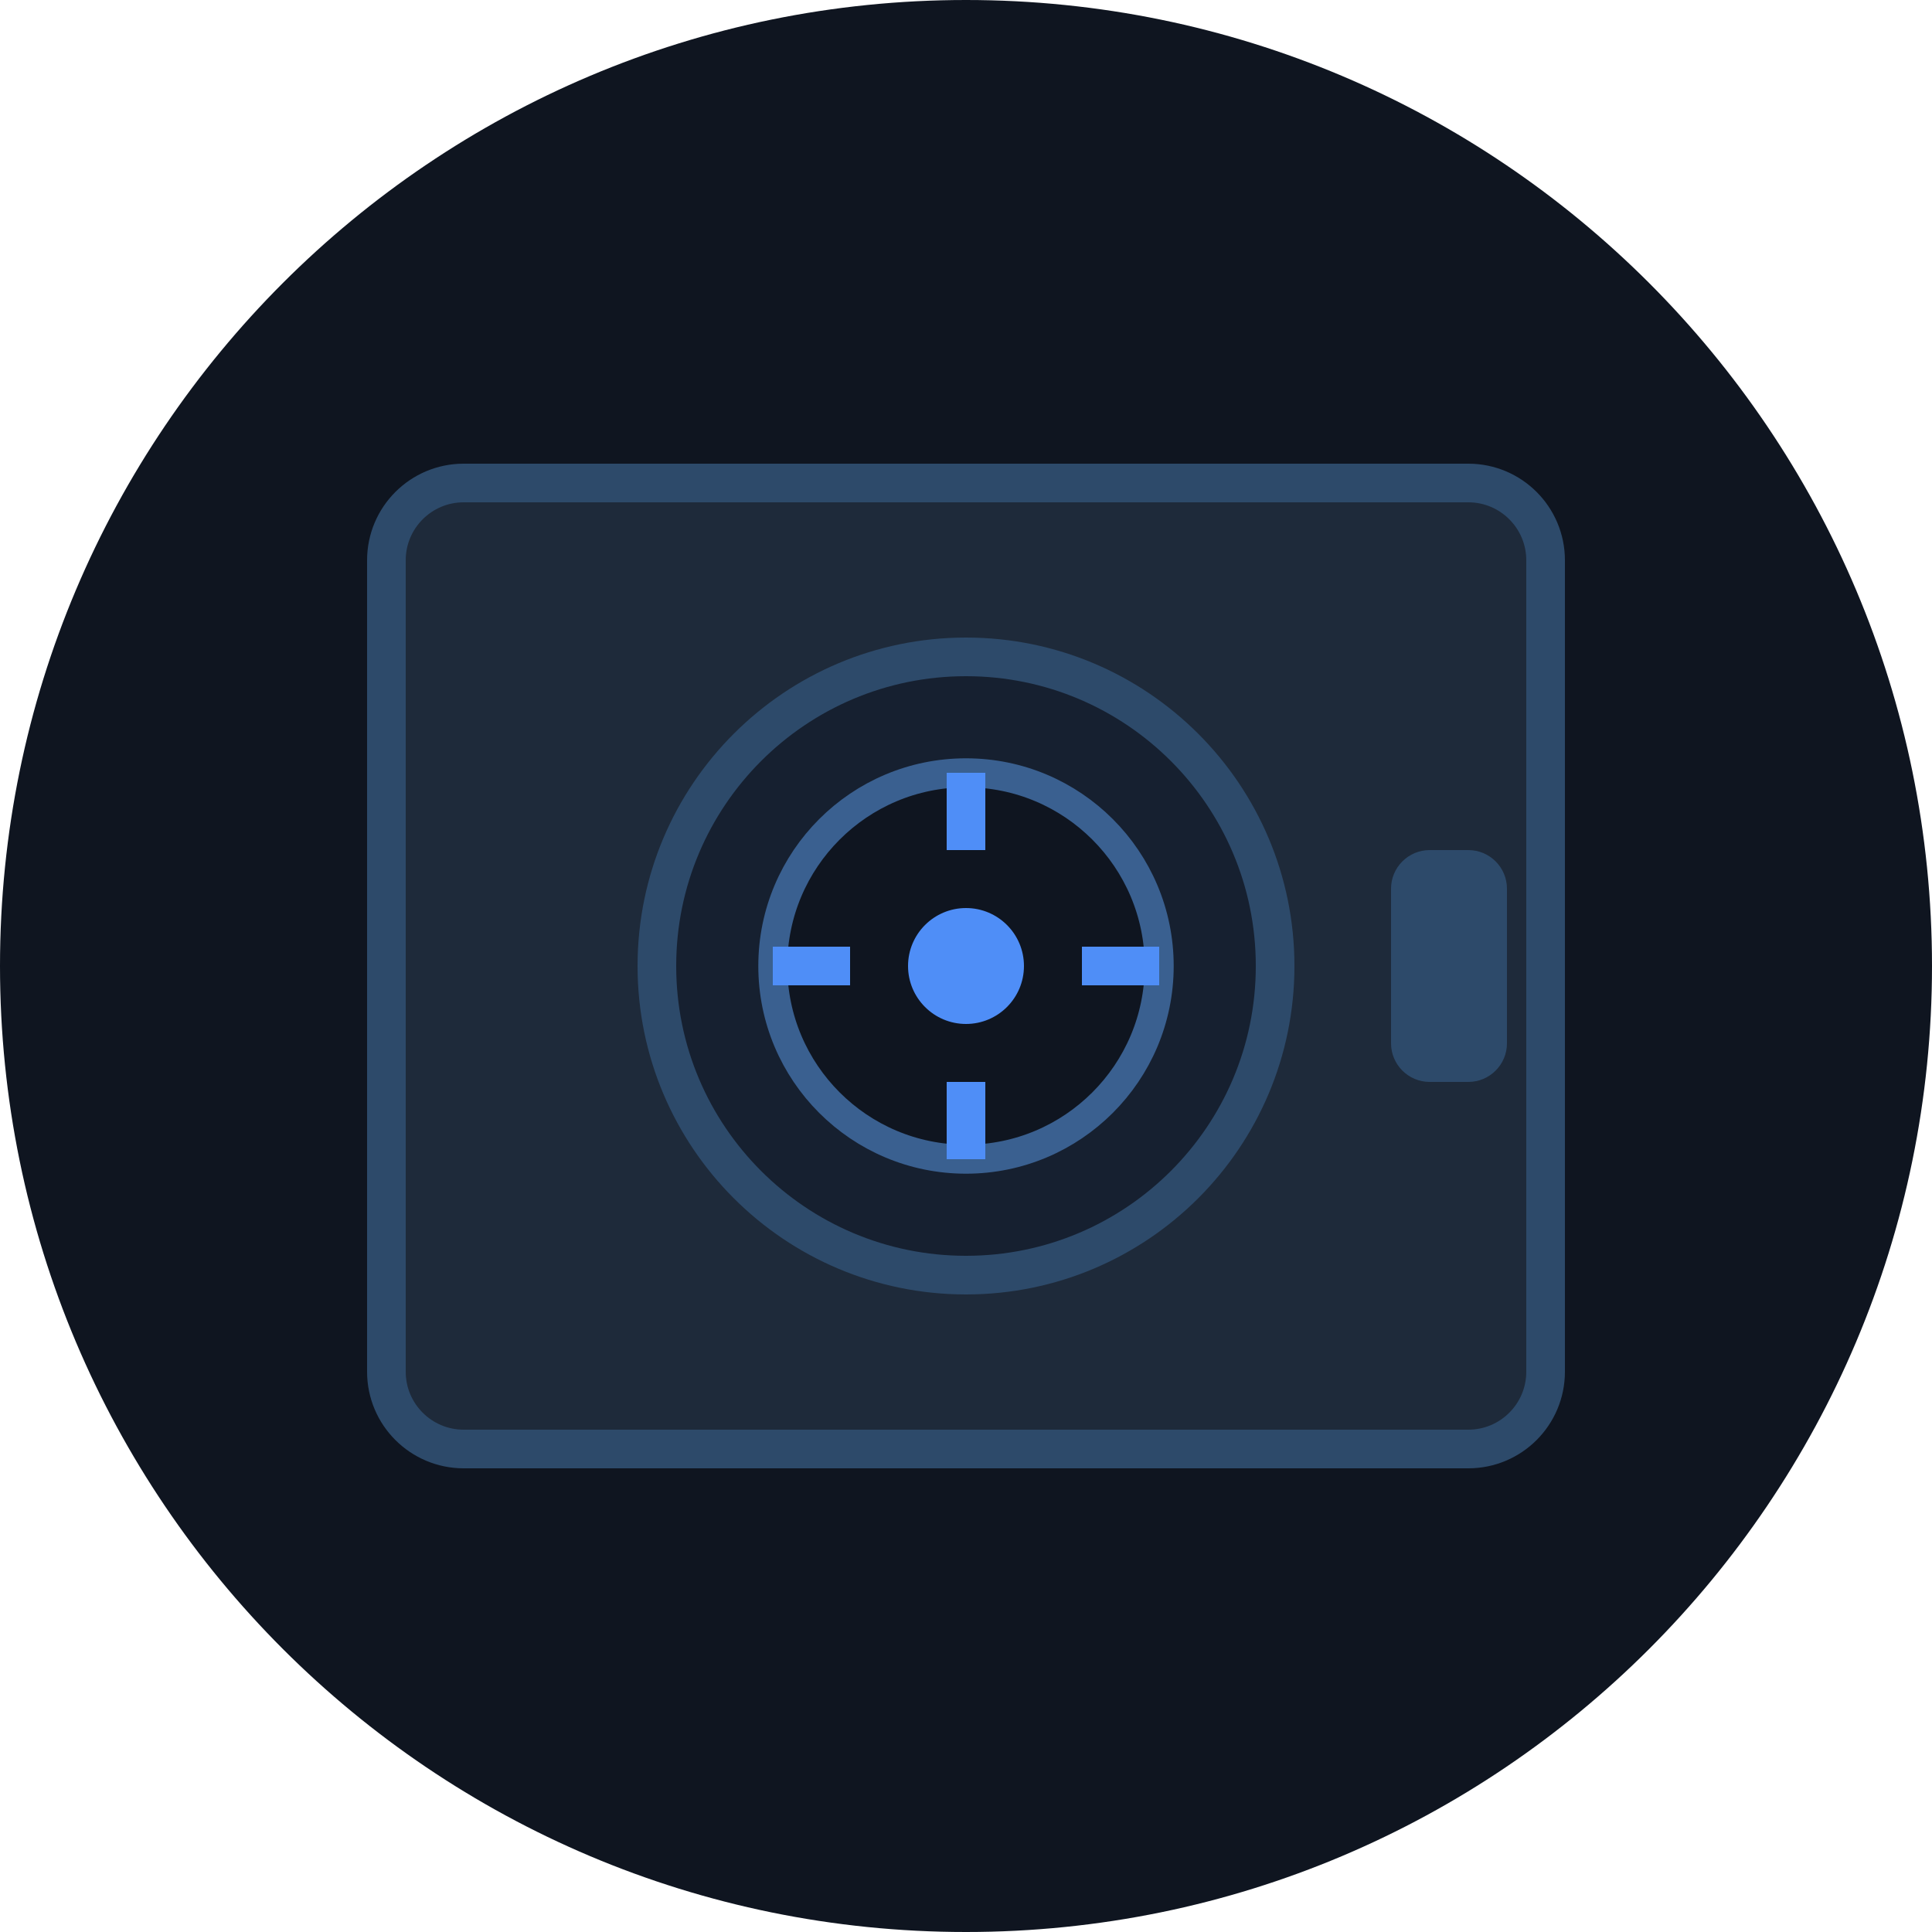
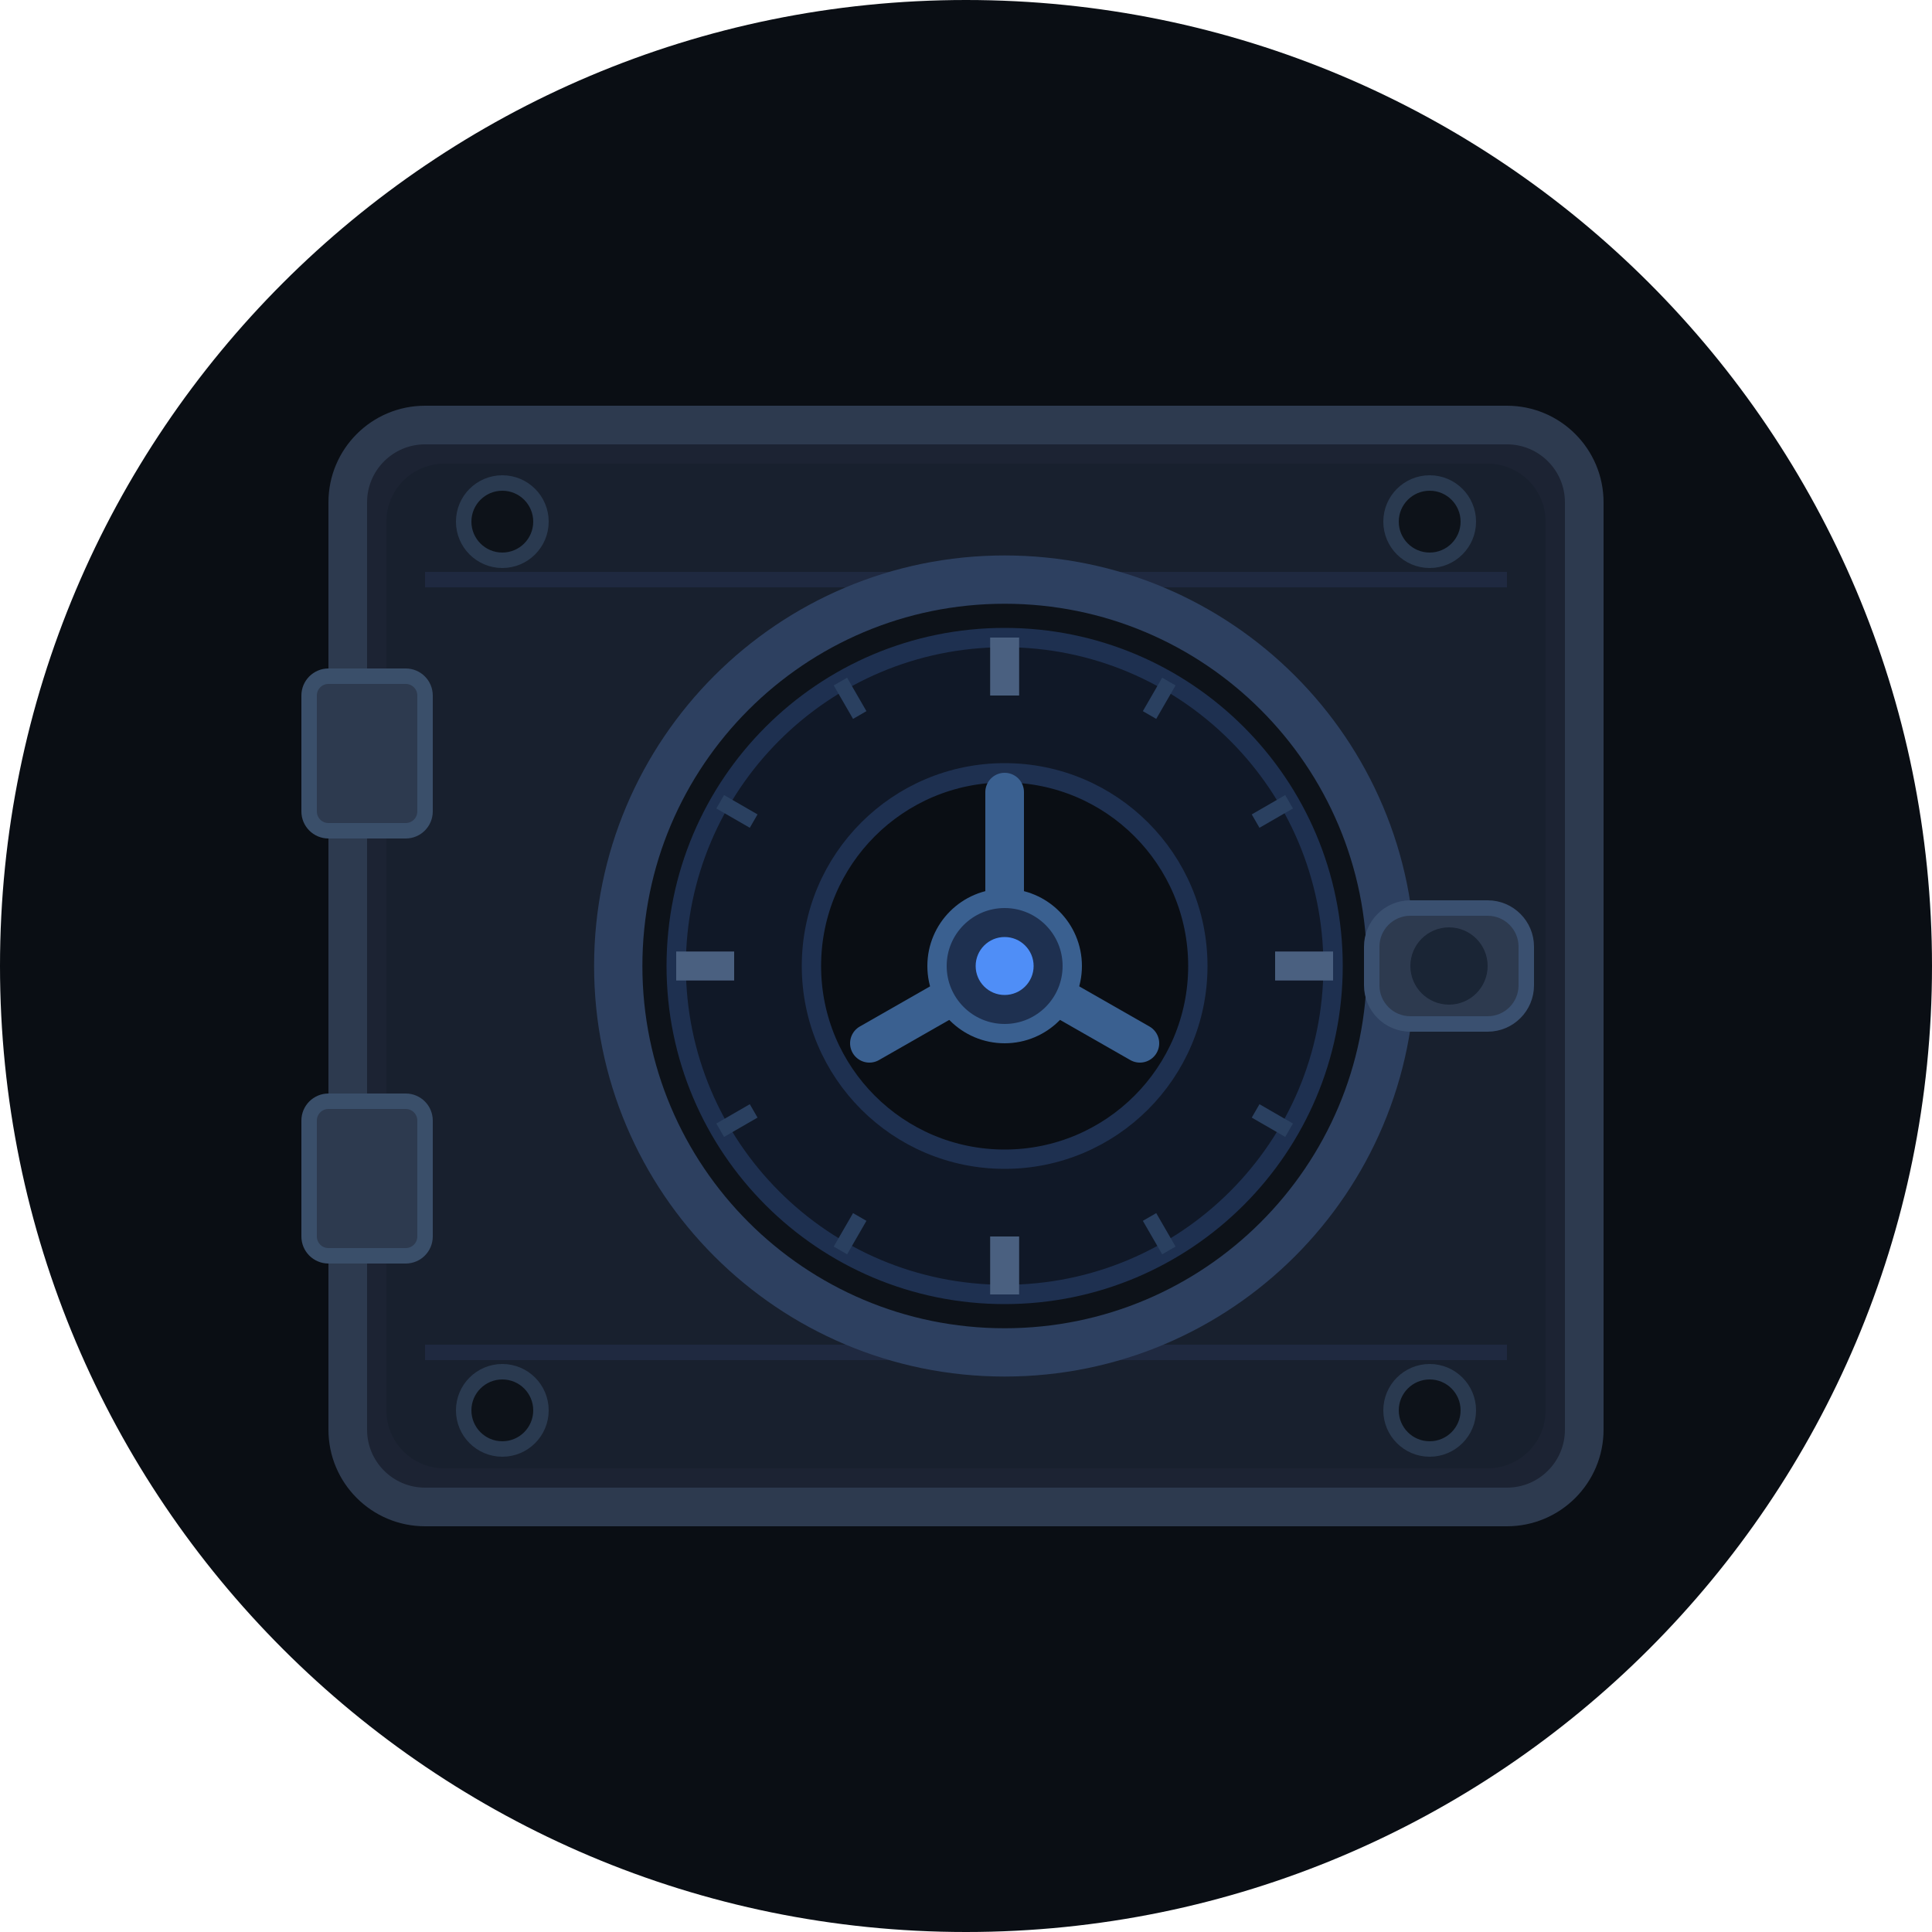
<svg xmlns="http://www.w3.org/2000/svg" viewBox="0 0 100 100">
-   <rect width="100" height="100" rx="50" fill="#0f1520" />
-   <rect x="20" y="25" width="60" height="50" rx="4" fill="#1e2a3a" stroke="#2d4a6a" stroke-width="2" />
-   <circle cx="50" cy="50" r="16" fill="#162030" stroke="#2d4a6a" stroke-width="2" />
-   <circle cx="50" cy="50" r="10" fill="#0f1520" stroke="#3a6090" stroke-width="1.5" />
-   <line x1="50" y1="40" x2="50" y2="44" stroke="#4f8ef7" stroke-width="2" />
-   <line x1="50" y1="56" x2="50" y2="60" stroke="#4f8ef7" stroke-width="2" />
-   <line x1="40" y1="50" x2="44" y2="50" stroke="#4f8ef7" stroke-width="2" />
-   <line x1="56" y1="50" x2="60" y2="50" stroke="#4f8ef7" stroke-width="2" />
-   <circle cx="50" cy="50" r="3" fill="#4f8ef7" />
-   <rect x="72" y="44" width="6" height="12" rx="2" fill="#2d4a6a" />
+   <rect width="100" height="100" rx="50" fill="#0a0e14" />
+   <rect x="18" y="22" width="64" height="56" rx="4" fill="#1c2333" stroke="#2d3a4f" stroke-width="2" />
+   <rect x="20" y="24" width="60" height="52" rx="3" fill="#18202e" />
+   <line x1="22" y1="30" x2="78" y2="30" stroke="#1f2940" stroke-width="0.8" />
+   <line x1="22" y1="70" x2="78" y2="70" stroke="#1f2940" stroke-width="0.8" />
+   <circle cx="26" cy="27" r="2" fill="#0d1219" stroke="#2a3a50" stroke-width="0.8" />
+   <circle cx="74" cy="27" r="2" fill="#0d1219" stroke="#2a3a50" stroke-width="0.8" />
+   <circle cx="26" cy="73" r="2" fill="#0d1219" stroke="#2a3a50" stroke-width="0.8" />
+   <circle cx="74" cy="73" r="2" fill="#0d1219" stroke="#2a3a50" stroke-width="0.8" />
+   <rect x="16" y="35" width="6" height="8" rx="1" fill="#2d3a4f" stroke="#3a4f6a" stroke-width="0.8" />
+   <rect x="16" y="57" width="6" height="8" rx="1" fill="#2d3a4f" stroke="#3a4f6a" stroke-width="0.8" />
+   <circle cx="52" cy="50" r="20" fill="#0d1219" stroke="#2d4060" stroke-width="2.5" />
+   <circle cx="52" cy="50" r="17" fill="#101827" stroke="#1e3050" stroke-width="1" />
+   <line x1="52" y1="33" x2="52" y2="36" stroke="#4a6080" stroke-width="1.5" />
+   <line x1="52" y1="64" x2="52" y2="67" stroke="#4a6080" stroke-width="1.5" />
+   <line x1="35" y1="50" x2="38" y2="50" stroke="#4a6080" stroke-width="1.5" />
+   <line x1="66" y1="50" x2="69" y2="50" stroke="#4a6080" stroke-width="1.5" />
+   <line x1="52" y1="33" x2="52" y2="35" stroke="#2a4060" stroke-width="0.8" transform="rotate(30 52 50)" />
+   <line x1="52" y1="33" x2="52" y2="35" stroke="#2a4060" stroke-width="0.8" transform="rotate(60 52 50)" />
+   <line x1="52" y1="33" x2="52" y2="35" stroke="#2a4060" stroke-width="0.8" transform="rotate(120 52 50)" />
+   <line x1="52" y1="33" x2="52" y2="35" stroke="#2a4060" stroke-width="0.8" transform="rotate(150 52 50)" />
+   <line x1="52" y1="33" x2="52" y2="35" stroke="#2a4060" stroke-width="0.8" transform="rotate(210 52 50)" />
+   <line x1="52" y1="33" x2="52" y2="35" stroke="#2a4060" stroke-width="0.8" transform="rotate(240 52 50)" />
+   <line x1="52" y1="33" x2="52" y2="35" stroke="#2a4060" stroke-width="0.8" transform="rotate(300 52 50)" />
+   <line x1="52" y1="33" x2="52" y2="35" stroke="#2a4060" stroke-width="0.8" transform="rotate(330 52 50)" />
+   <circle cx="52" cy="50" r="10" fill="#0a0e14" stroke="#1e3050" stroke-width="1" />
+   <line x1="52" y1="50" x2="52" y2="41" stroke="#3a6090" stroke-width="2" stroke-linecap="round" />
+   <line x1="52" y1="50" x2="59" y2="54" stroke="#3a6090" stroke-width="2" stroke-linecap="round" />
+   <line x1="52" y1="50" x2="45" y2="54" stroke="#3a6090" stroke-width="2" stroke-linecap="round" />
+   <circle cx="52" cy="50" r="3.5" fill="#1e3050" stroke="#3a6090" stroke-width="1" />
+   <circle cx="52" cy="50" r="1.5" fill="#4f8ef7" />
+   <rect x="71" y="47" width="8" height="6" rx="2" fill="#2d3a4f" stroke="#3a5070" stroke-width="0.8" />
+   <circle cx="75" cy="50" r="2" fill="#1a2535" />
</svg>
